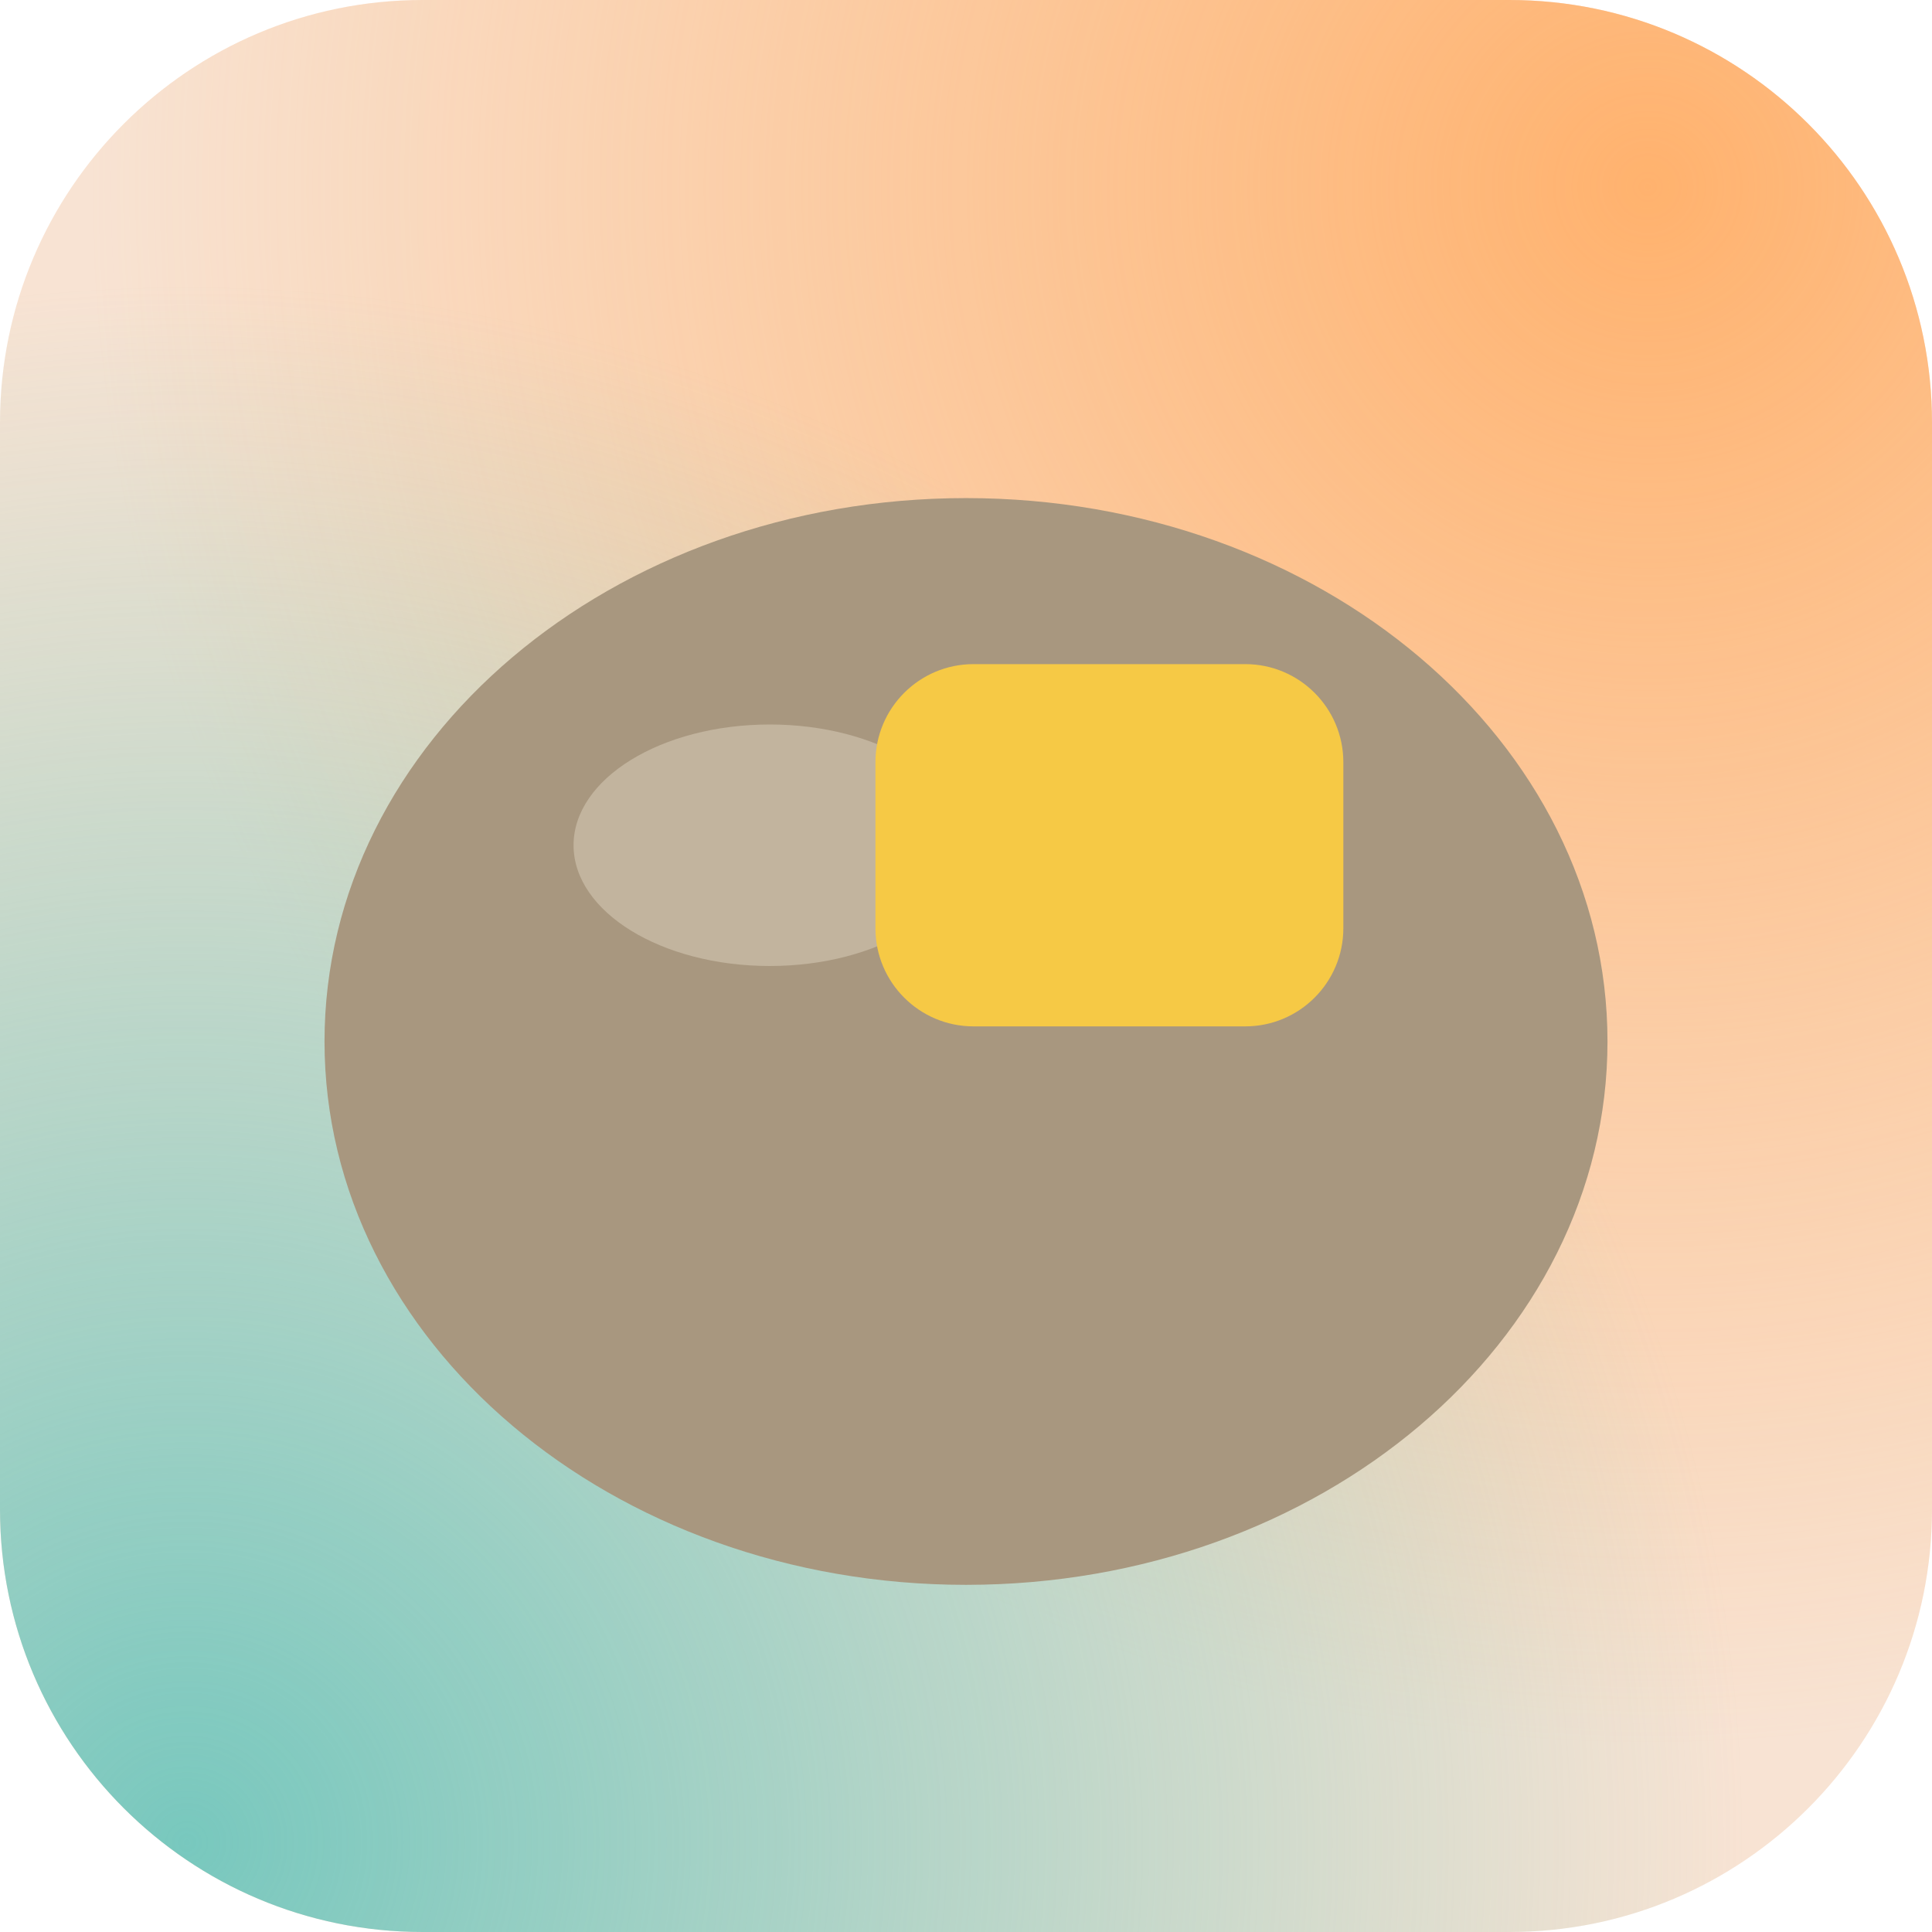
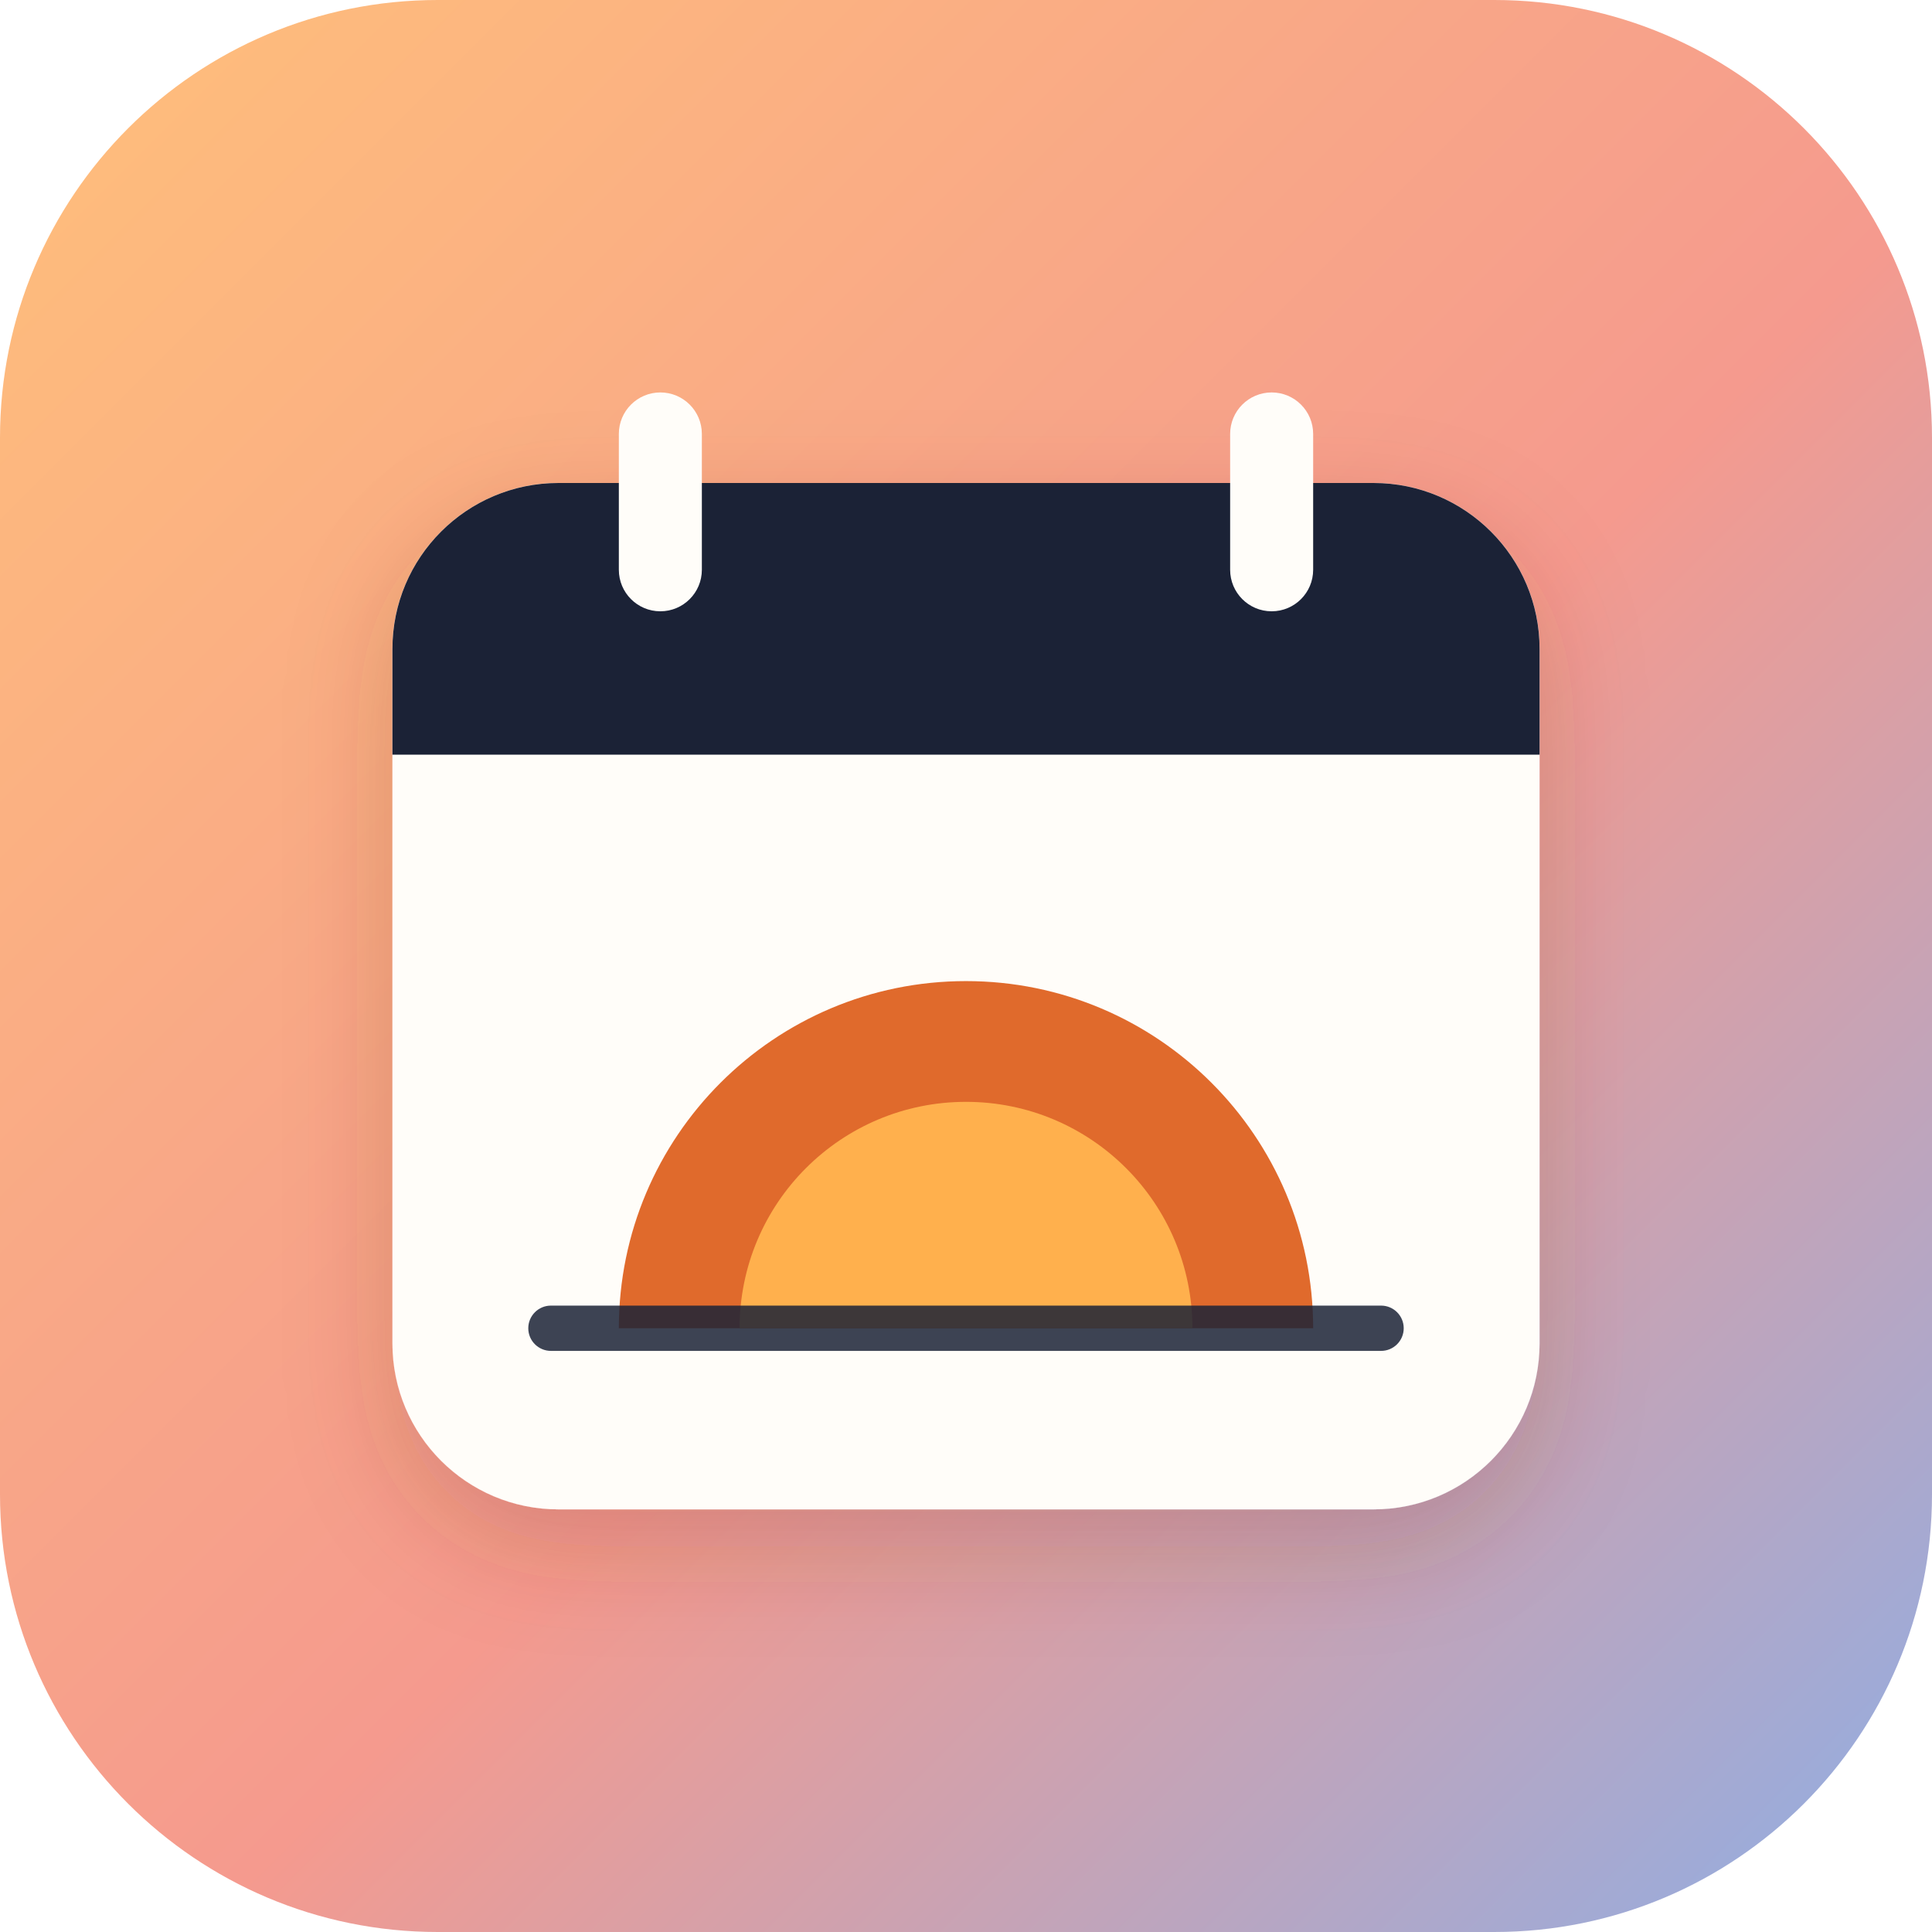
<svg xmlns="http://www.w3.org/2000/svg" viewBox="0 0 512 512">
  <defs>
-     <radialGradient id="a" cx=".85" cy=".1" r=".8">
-       <stop offset="0" stop-color="#FFB26E" />
-       <stop offset="1" stop-color="#FFB26E" stop-opacity="0" />
-     </radialGradient>
-     <radialGradient id="b" cx=".1" cy=".95" r=".8">
-       <stop offset="0" stop-color="#78C8BE" />
-       <stop offset="1" stop-color="#78C8BE" stop-opacity="0" />
-     </radialGradient>
+     <linearGradient id="bg" x1="0" y1="0" x2="1" y2="1">
+       <stop offset="0" stop-color="#FFC07A" />
+       <stop offset=".55" stop-color="#F59A8E" />
+       <stop offset="1" stop-color="#8DAEE6" />
+     </linearGradient>
+     <clipPath id="sol">
+       <rect x="104" y="200" width="304" height="152" />
+     </clipPath>
+     <filter id="s" x="-20%" y="-20%" width="140%" height="140%">
+       <feDropShadow dx="0" dy="10" stdDeviation="14" flood-color="#7A3B2A" flood-opacity=".22" />
+     </filter>
  </defs>
-   <rect width="512" height="512" rx="112" fill="#F8E3D3" />
-   <rect width="512" height="512" rx="112" fill="url(#a)" />
-   <rect width="512" height="512" rx="112" fill="url(#b)" />
-   <ellipse cx="256" cy="276" rx="170" ry="144" fill="#A8977F" />
-   <ellipse cx="204" cy="224" rx="52" ry="32" fill="#C2B49E" />
-   <rect x="232" y="176" width="124" height="96" rx="26" fill="#F6C945" />
+   <rect width="512" height="512" rx="116" fill="url(#bg)" />
+   <rect x="104" y="128" width="304" height="272" rx="44" fill="#FFFDF9" filter="url(#s)" />
+   <path d="M104 172a44 44 0 0 1 44-44h216a44 44 0 0 1 44 44v28H104z" fill="#1B2236" />
+   <rect x="164" y="104" width="22" height="58" rx="11" fill="#FFFDF9" />
+   <rect x="326" y="104" width="22" height="58" rx="11" fill="#FFFDF9" />
+   <g clip-path="url(#sol)">
+     <circle cx="256" cy="352" r="92" fill="#E06A2C" />
+     <circle cx="256" cy="352" r="60" fill="#FFB04D" />
+   </g>
+   <rect x="140" y="346" width="232" height="12" rx="6" fill="#1B2236" opacity=".85" />
</svg>
